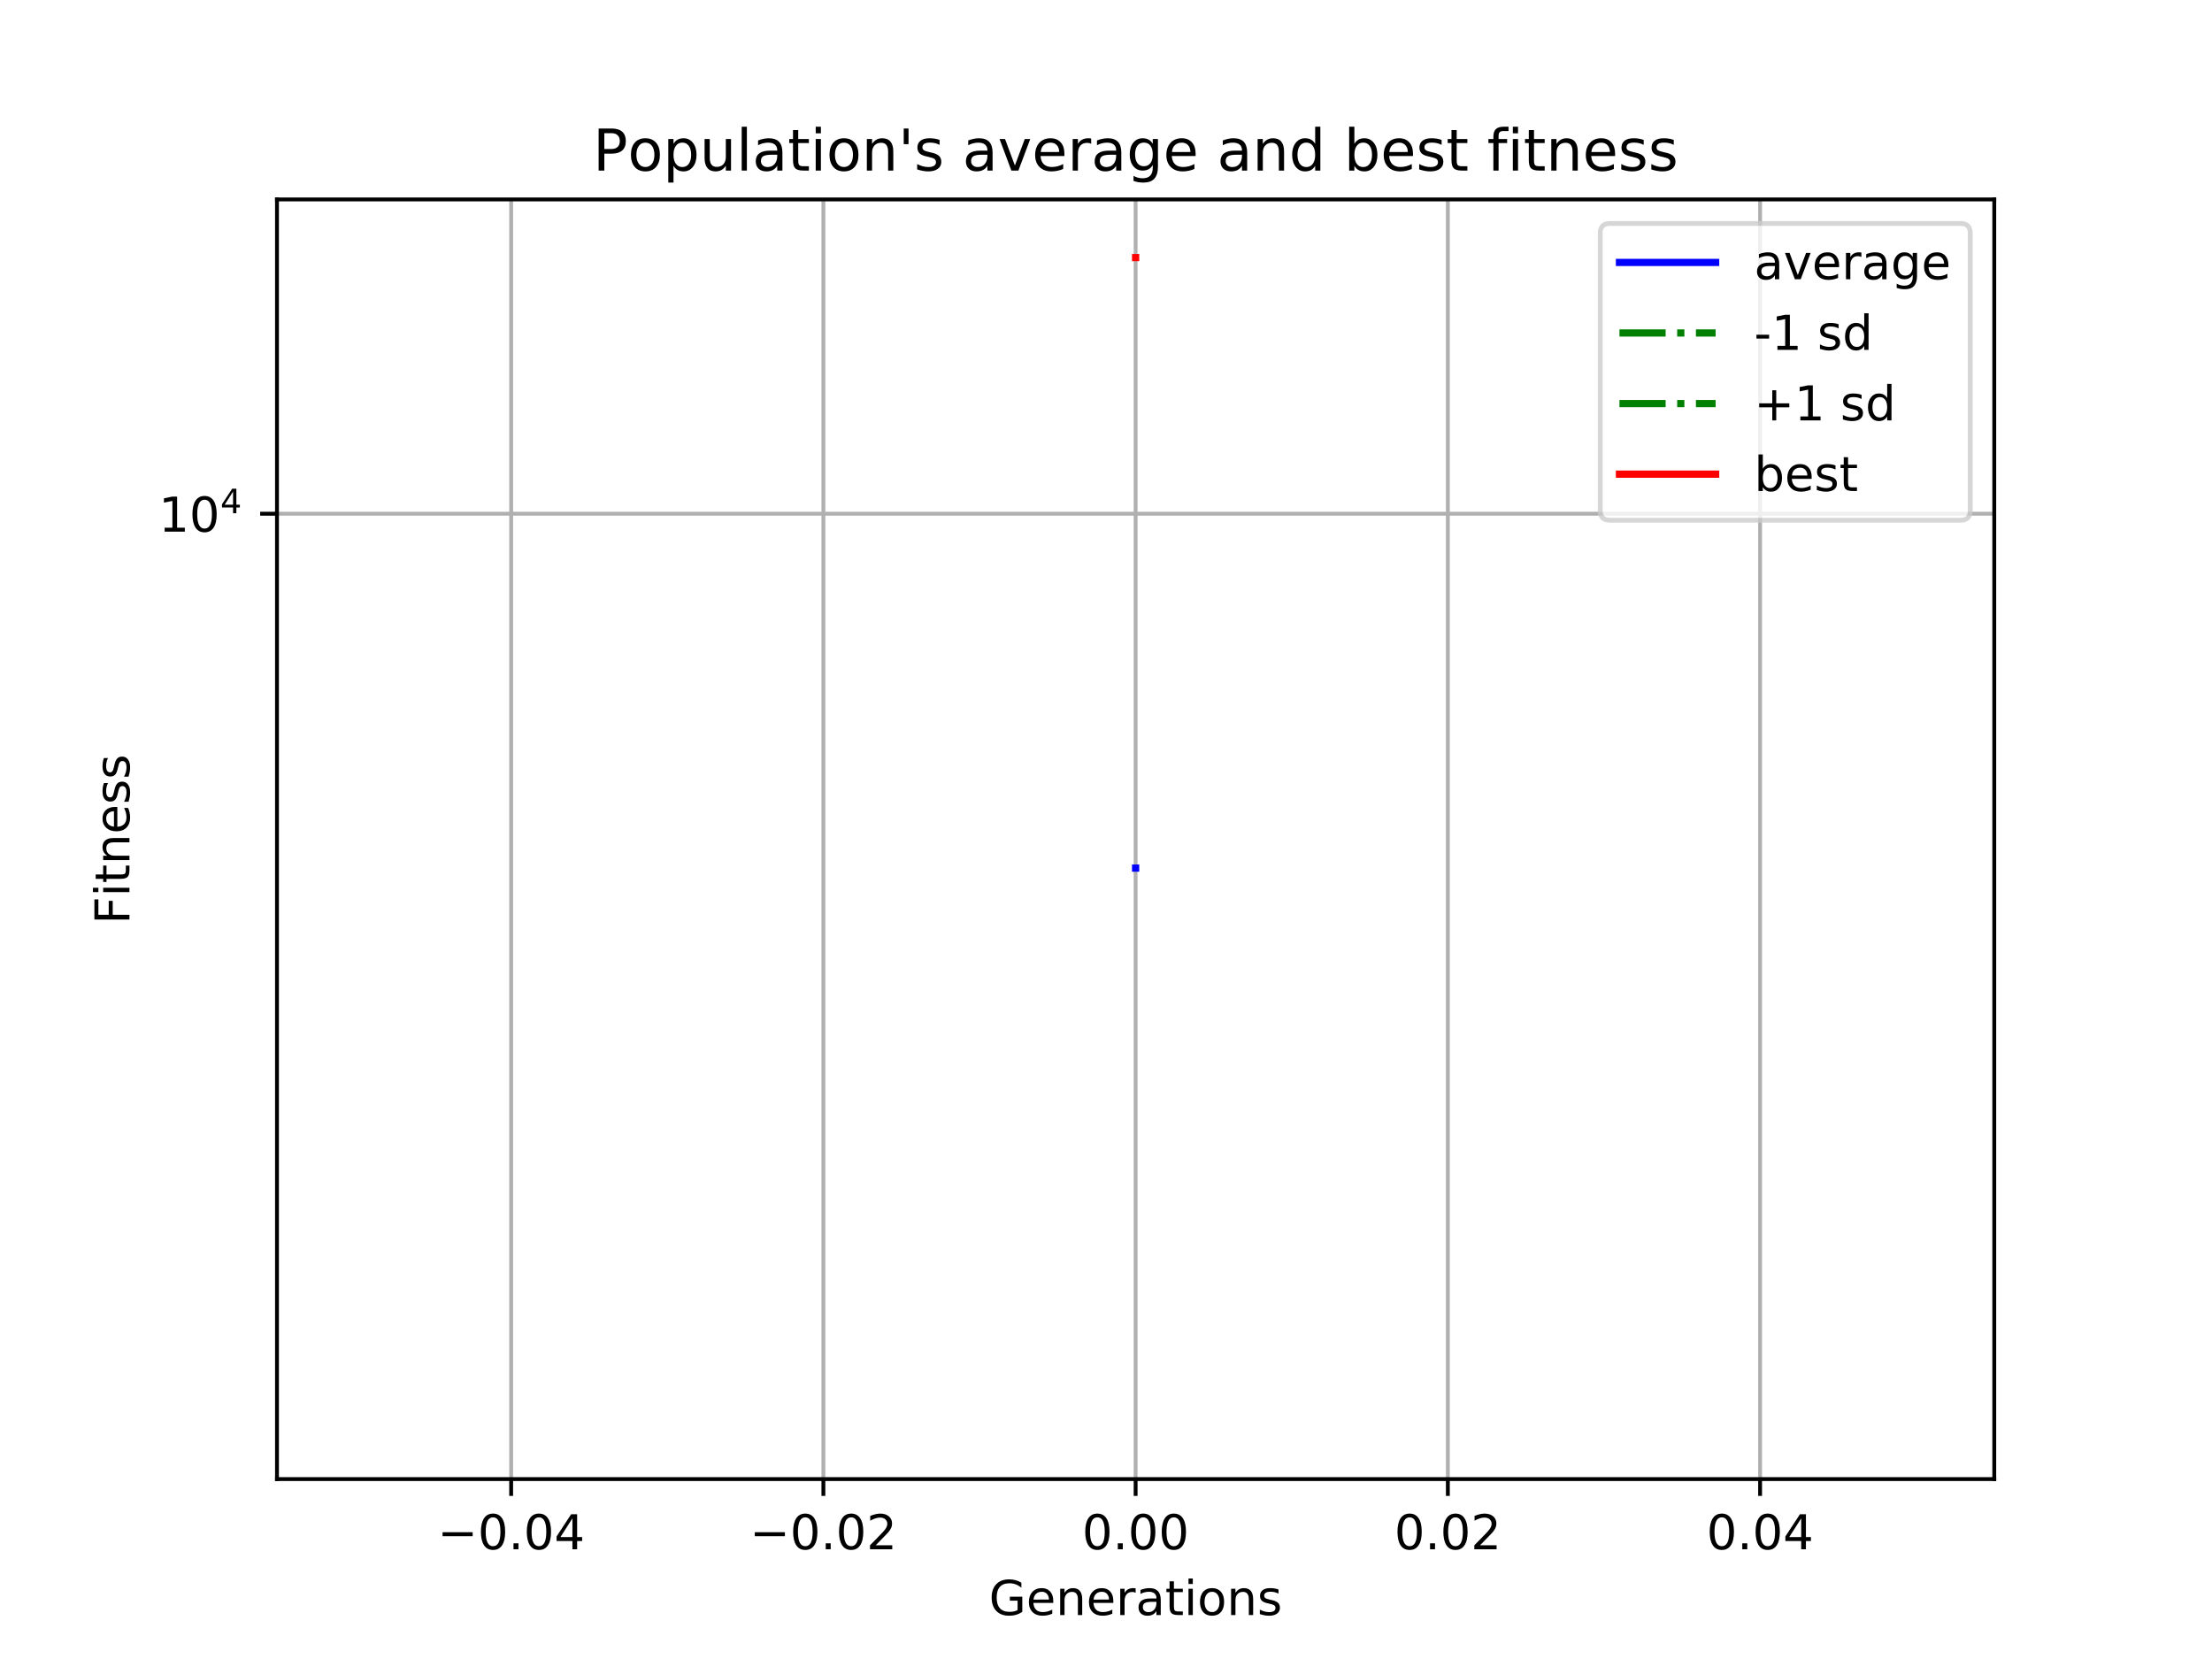
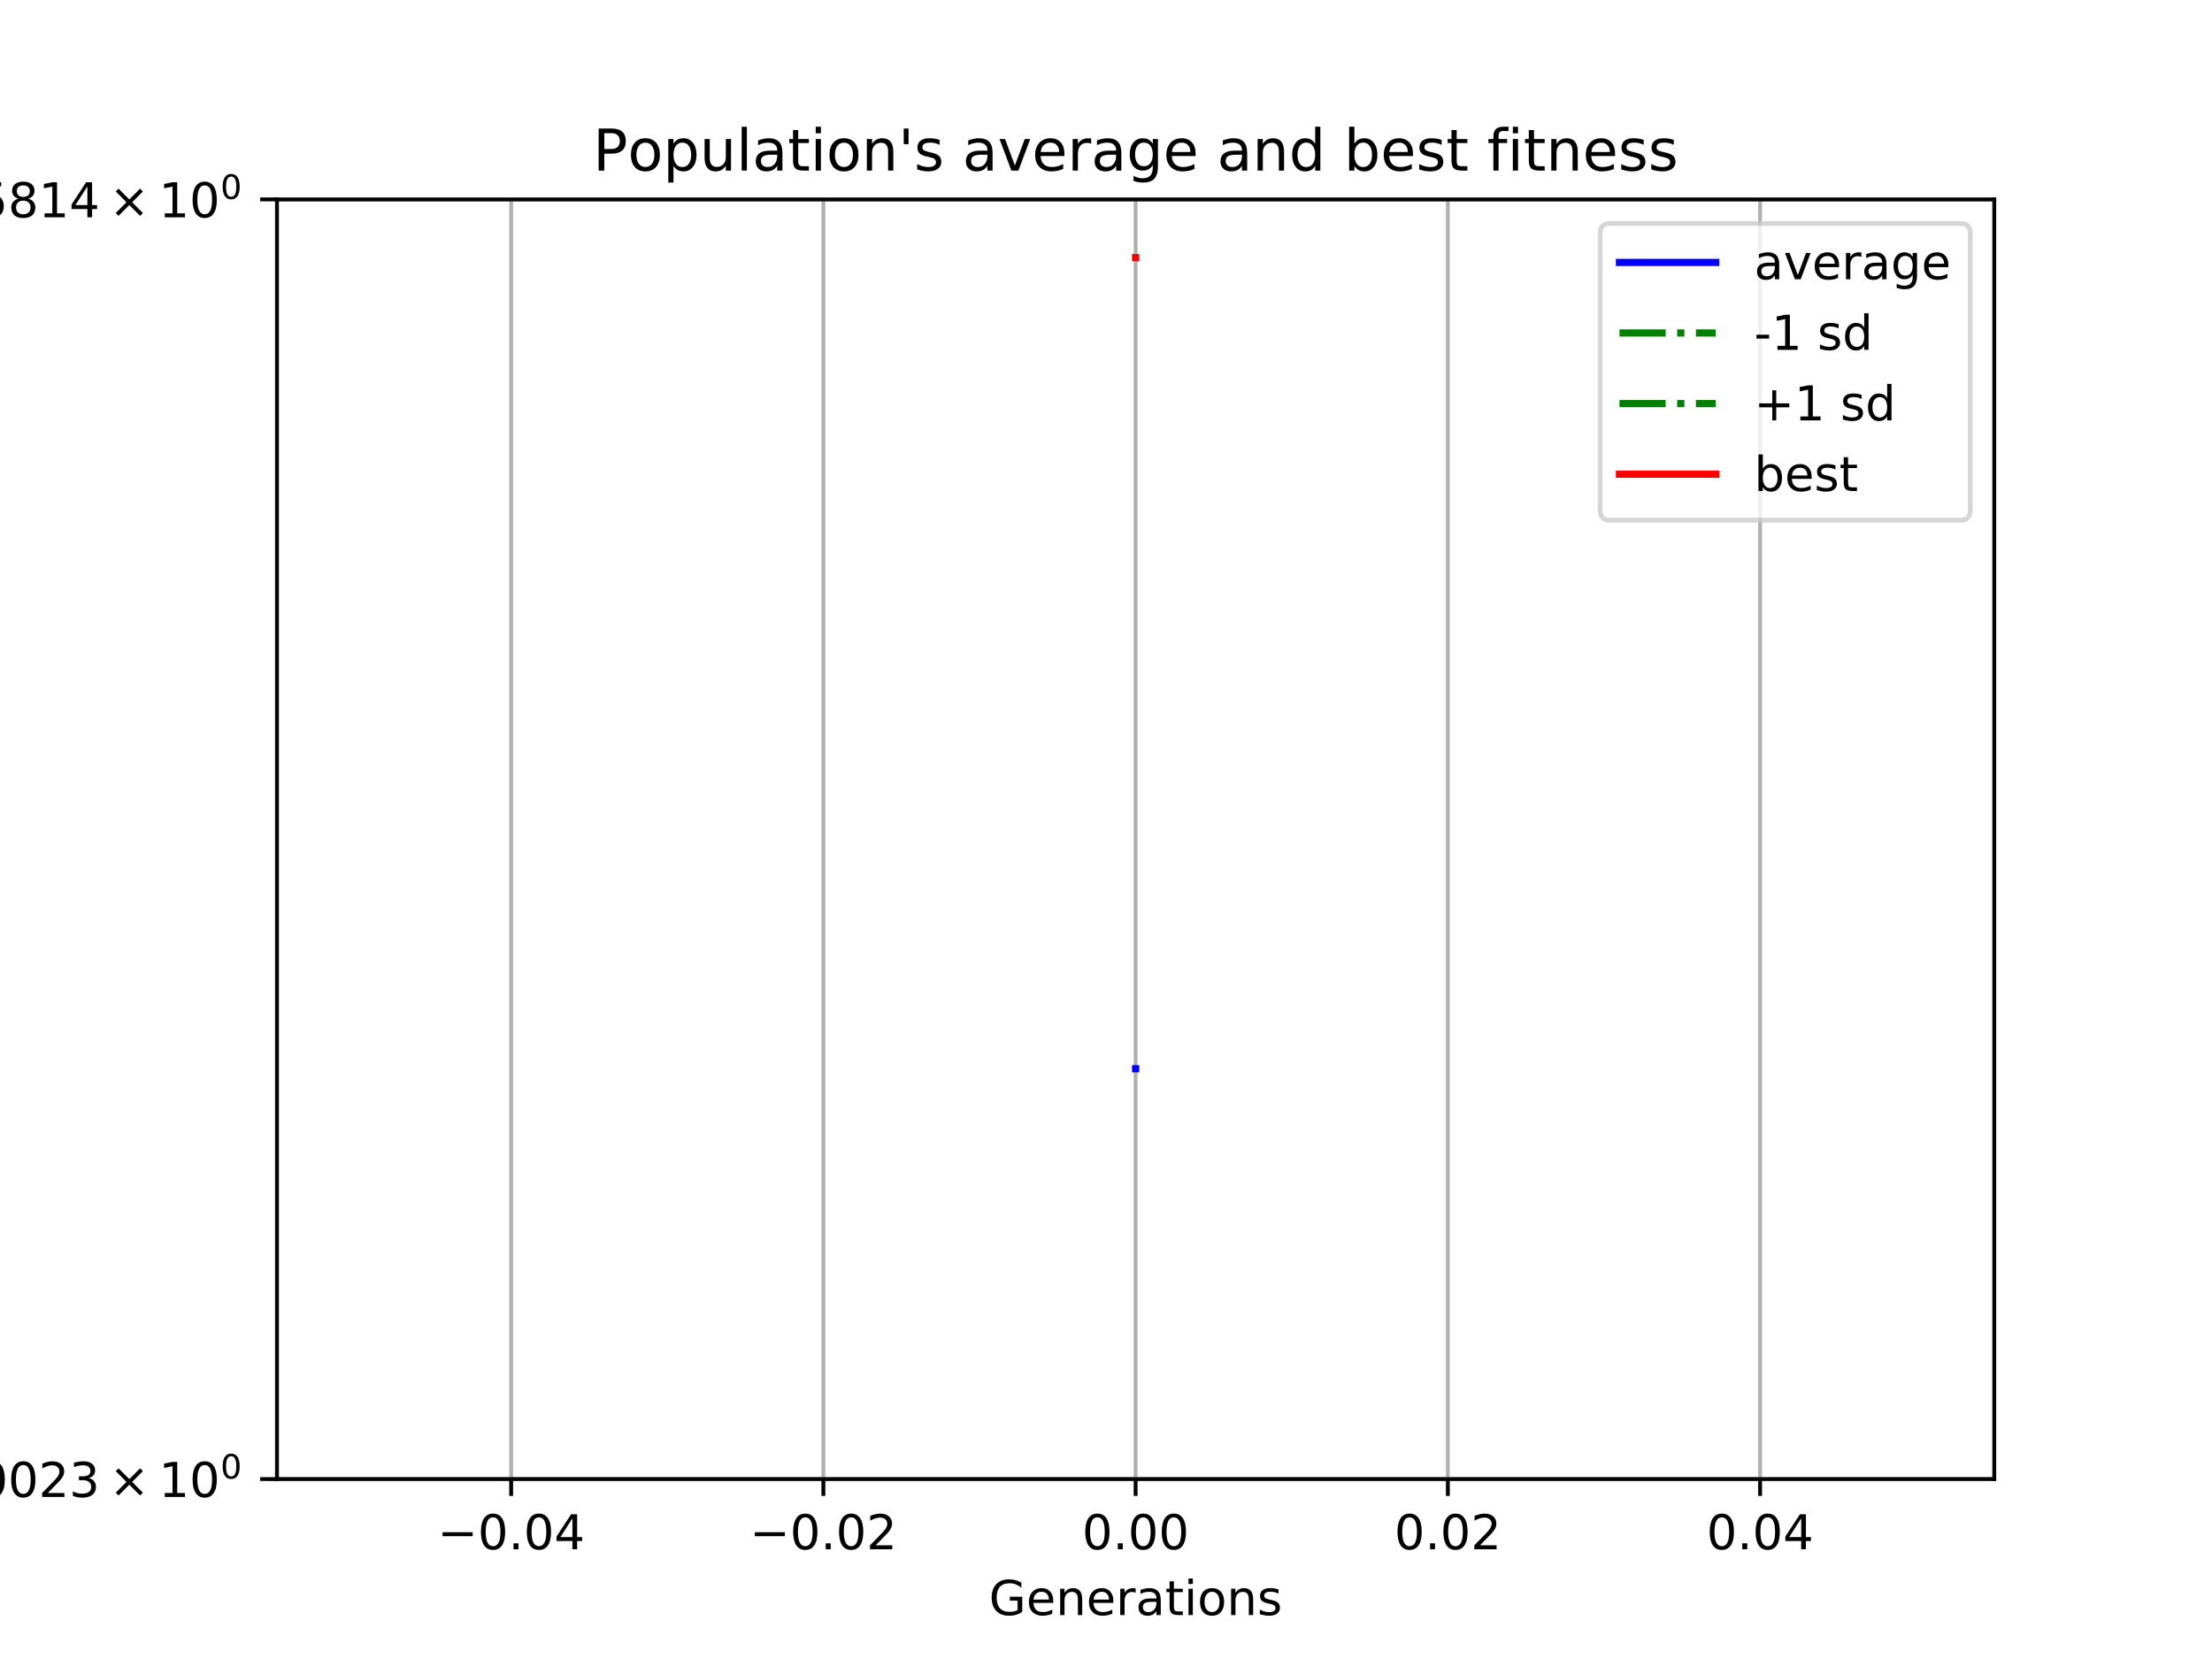
<svg xmlns="http://www.w3.org/2000/svg" xmlns:xlink="http://www.w3.org/1999/xlink" height="345pt" version="1.1" viewBox="0 0 460 345" width="460pt">
  <defs>
    <style type="text/css">
*{stroke-linecap:butt;stroke-linejoin:round;}
  </style>
  </defs>
  <g id="figure_1">
    <g id="patch_1">
      <path d="M 0 345.6  L 460.8 345.6  L 460.8 0  L 0 0  z " style="fill:#ffffff;" />
    </g>
    <g id="axes_1">
      <g id="patch_2">
        <path d="M 57.6 307.584  L 414.72 307.584  L 414.72 41.472  L 57.6 41.472  z " style="fill:#ffffff;" />
      </g>
      <g id="matplotlib.axis_1">
        <g id="xtick_1">
          <g id="line2d_1">
-             <path clip-path="url(#pa293007d3a)" d="M 106.298 307.584  L 106.298 41.472  " style="fill:none;stroke:#b0b0b0;stroke-linecap:square;stroke-width:0.8;" />
+             <path clip-path="url(#pbdb5991473)" d="M 106.298 307.584  L 106.298 41.472  " style="fill:none;stroke:#b0b0b0;stroke-linecap:square;stroke-width:0.8;" />
          </g>
          <g id="line2d_2">
            <defs>
-               <path d="M 0 0  L 0 3.5  " id="m9f7712fd68" style="stroke:#000000;stroke-width:0.8;" />
-             </defs>
-             <g>
-               <use style="stroke:#000000;stroke-width:0.8;" x="106.298" xlink:href="#m9f7712fd68" y="307.584" />
+               <path d="M 0 0  L 0 3.5  " id="ma1492cdf6c" style="stroke:#000000;stroke-width:0.8;" />
+             </defs>
+             <g>
+               <use style="stroke:#000000;stroke-width:0.8;" x="106.298" xlink:href="#ma1492cdf6c" y="307.584" />
            </g>
          </g>
          <g id="text_1">
            <defs>
              <path d="M 10.594 35.5  L 73.188 35.5  L 73.188 27.203  L 10.594 27.203  z " id="DejaVuSans-2212" />
              <path d="M 31.781 66.406  Q 24.172 66.406 20.328 58.906  Q 16.5 51.422 16.5 36.375  Q 16.5 21.391 20.328 13.891  Q 24.172 6.391 31.781 6.391  Q 39.453 6.391 43.281 13.891  Q 47.125 21.391 47.125 36.375  Q 47.125 51.422 43.281 58.906  Q 39.453 66.406 31.781 66.406  z M 31.781 74.219  Q 44.047 74.219 50.516 64.516  Q 56.984 54.828 56.984 36.375  Q 56.984 17.969 50.516 8.266  Q 44.047 -1.422 31.781 -1.422  Q 19.531 -1.422 13.062 8.266  Q 6.594 17.969 6.594 36.375  Q 6.594 54.828 13.062 64.516  Q 19.531 74.219 31.781 74.219  z " id="DejaVuSans-30" />
              <path d="M 10.688 12.406  L 21 12.406  L 21 0  L 10.688 0  z " id="DejaVuSans-2e" />
              <path d="M 37.797 64.312  L 12.891 25.391  L 37.797 25.391  z M 35.203 72.906  L 47.609 72.906  L 47.609 25.391  L 58.016 25.391  L 58.016 17.188  L 47.609 17.188  L 47.609 0  L 37.797 0  L 37.797 17.188  L 4.891 17.188  L 4.891 26.703  z " id="DejaVuSans-34" />
            </defs>
            <g transform="translate(90.97553 322.1824)scale(0.1 -0.1)">
              <use xlink:href="#DejaVuSans-2212" />
              <use x="83.789" xlink:href="#DejaVuSans-30" />
              <use x="147.412" xlink:href="#DejaVuSans-2e" />
              <use x="179.199" xlink:href="#DejaVuSans-30" />
              <use x="242.822" xlink:href="#DejaVuSans-34" />
            </g>
          </g>
        </g>
        <g id="xtick_2">
          <g id="line2d_3">
-             <path clip-path="url(#pa293007d3a)" d="M 171.229 307.584  L 171.229 41.472  " style="fill:none;stroke:#b0b0b0;stroke-linecap:square;stroke-width:0.8;" />
+             <path clip-path="url(#pbdb5991473)" d="M 171.229 307.584  L 171.229 41.472  " style="fill:none;stroke:#b0b0b0;stroke-linecap:square;stroke-width:0.8;" />
          </g>
          <g id="line2d_4">
            <g>
-               <use style="stroke:#000000;stroke-width:0.8;" x="171.229" xlink:href="#m9f7712fd68" y="307.584" />
+               <use style="stroke:#000000;stroke-width:0.8;" x="171.229" xlink:href="#ma1492cdf6c" y="307.584" />
            </g>
          </g>
          <g id="text_2">
            <defs>
              <path d="M 19.188 8.297  L 53.609 8.297  L 53.609 0  L 7.328 0  L 7.328 8.297  Q 12.938 14.109 22.625 23.891  Q 32.328 33.688 34.812 36.531  Q 39.547 41.844 41.422 45.531  Q 43.312 49.219 43.312 52.781  Q 43.312 58.594 39.234 62.25  Q 35.156 65.922 28.609 65.922  Q 23.969 65.922 18.812 64.312  Q 13.672 62.703 7.812 59.422  L 7.812 69.391  Q 13.766 71.781 18.938 73  Q 24.125 74.219 28.422 74.219  Q 39.75 74.219 46.484 68.547  Q 53.219 62.891 53.219 53.422  Q 53.219 48.922 51.531 44.891  Q 49.859 40.875 45.406 35.406  Q 44.188 33.984 37.641 27.219  Q 31.109 20.453 19.188 8.297  z " id="DejaVuSans-32" />
            </defs>
            <g transform="translate(155.9064 322.1824)scale(0.1 -0.1)">
              <use xlink:href="#DejaVuSans-2212" />
              <use x="83.789" xlink:href="#DejaVuSans-30" />
              <use x="147.412" xlink:href="#DejaVuSans-2e" />
              <use x="179.199" xlink:href="#DejaVuSans-30" />
              <use x="242.822" xlink:href="#DejaVuSans-32" />
            </g>
          </g>
        </g>
        <g id="xtick_3">
          <g id="line2d_5">
-             <path clip-path="url(#pa293007d3a)" d="M 236.16 307.584  L 236.16 41.472  " style="fill:none;stroke:#b0b0b0;stroke-linecap:square;stroke-width:0.8;" />
+             <path clip-path="url(#pbdb5991473)" d="M 236.16 307.584  L 236.16 41.472  " style="fill:none;stroke:#b0b0b0;stroke-linecap:square;stroke-width:0.8;" />
          </g>
          <g id="line2d_6">
            <g>
-               <use style="stroke:#000000;stroke-width:0.8;" x="236.16" xlink:href="#m9f7712fd68" y="307.584" />
+               <use style="stroke:#000000;stroke-width:0.8;" x="236.16" xlink:href="#ma1492cdf6c" y="307.584" />
            </g>
          </g>
          <g id="text_3">
            <g transform="translate(225.0272 322.1824)scale(0.1 -0.1)">
              <use xlink:href="#DejaVuSans-30" />
              <use x="63.623" xlink:href="#DejaVuSans-2e" />
              <use x="95.41" xlink:href="#DejaVuSans-30" />
              <use x="159.033" xlink:href="#DejaVuSans-30" />
            </g>
          </g>
        </g>
        <g id="xtick_4">
          <g id="line2d_7">
-             <path clip-path="url(#pa293007d3a)" d="M 301.091 307.584  L 301.091 41.472  " style="fill:none;stroke:#b0b0b0;stroke-linecap:square;stroke-width:0.8;" />
+             <path clip-path="url(#pbdb5991473)" d="M 301.091 307.584  L 301.091 41.472  " style="fill:none;stroke:#b0b0b0;stroke-linecap:square;stroke-width:0.8;" />
          </g>
          <g id="line2d_8">
            <g>
-               <use style="stroke:#000000;stroke-width:0.8;" x="301.091" xlink:href="#m9f7712fd68" y="307.584" />
+               <use style="stroke:#000000;stroke-width:0.8;" x="301.091" xlink:href="#ma1492cdf6c" y="307.584" />
            </g>
          </g>
          <g id="text_4">
            <g transform="translate(289.9581 322.1824)scale(0.1 -0.1)">
              <use xlink:href="#DejaVuSans-30" />
              <use x="63.623" xlink:href="#DejaVuSans-2e" />
              <use x="95.41" xlink:href="#DejaVuSans-30" />
              <use x="159.033" xlink:href="#DejaVuSans-32" />
            </g>
          </g>
        </g>
        <g id="xtick_5">
          <g id="line2d_9">
-             <path clip-path="url(#pa293007d3a)" d="M 366.022 307.584  L 366.022 41.472  " style="fill:none;stroke:#b0b0b0;stroke-linecap:square;stroke-width:0.8;" />
+             <path clip-path="url(#pbdb5991473)" d="M 366.022 307.584  L 366.022 41.472  " style="fill:none;stroke:#b0b0b0;stroke-linecap:square;stroke-width:0.8;" />
          </g>
          <g id="line2d_10">
            <g>
-               <use style="stroke:#000000;stroke-width:0.8;" x="366.022" xlink:href="#m9f7712fd68" y="307.584" />
+               <use style="stroke:#000000;stroke-width:0.8;" x="366.022" xlink:href="#ma1492cdf6c" y="307.584" />
            </g>
          </g>
          <g id="text_5">
            <g transform="translate(354.889 322.1824)scale(0.1 -0.1)">
              <use xlink:href="#DejaVuSans-30" />
              <use x="63.623" xlink:href="#DejaVuSans-2e" />
              <use x="95.41" xlink:href="#DejaVuSans-30" />
              <use x="159.033" xlink:href="#DejaVuSans-34" />
            </g>
          </g>
        </g>
        <g id="text_6">
          <defs>
            <path d="M 59.516 10.406  L 59.516 29.984  L 43.406 29.984  L 43.406 38.094  L 69.281 38.094  L 69.281 6.781  Q 63.578 2.734 56.688 0.656  Q 49.812 -1.422 42 -1.422  Q 24.906 -1.422 15.25 8.562  Q 5.609 18.562 5.609 36.375  Q 5.609 54.25 15.25 64.234  Q 24.906 74.219 42 74.219  Q 49.125 74.219 55.547 72.453  Q 61.969 70.703 67.391 67.281  L 67.391 56.781  Q 61.922 61.422 55.766 63.766  Q 49.609 66.109 42.828 66.109  Q 29.438 66.109 22.719 58.641  Q 16.016 51.172 16.016 36.375  Q 16.016 21.625 22.719 14.156  Q 29.438 6.688 42.828 6.688  Q 48.047 6.688 52.141 7.594  Q 56.25 8.5 59.516 10.406  z " id="DejaVuSans-47" />
            <path d="M 56.203 29.594  L 56.203 25.203  L 14.891 25.203  Q 15.484 15.922 20.484 11.062  Q 25.484 6.203 34.422 6.203  Q 39.594 6.203 44.453 7.469  Q 49.312 8.734 54.109 11.281  L 54.109 2.781  Q 49.266 0.734 44.188 -0.344  Q 39.109 -1.422 33.891 -1.422  Q 20.797 -1.422 13.156 6.188  Q 5.516 13.812 5.516 26.812  Q 5.516 40.234 12.766 48.109  Q 20.016 56 32.328 56  Q 43.359 56 49.781 48.891  Q 56.203 41.797 56.203 29.594  z M 47.219 32.234  Q 47.125 39.594 43.094 43.984  Q 39.062 48.391 32.422 48.391  Q 24.906 48.391 20.391 44.141  Q 15.875 39.891 15.188 32.172  z " id="DejaVuSans-65" />
            <path d="M 54.891 33.016  L 54.891 0  L 45.906 0  L 45.906 32.719  Q 45.906 40.484 42.875 44.328  Q 39.844 48.188 33.797 48.188  Q 26.516 48.188 22.312 43.547  Q 18.109 38.922 18.109 30.906  L 18.109 0  L 9.078 0  L 9.078 54.688  L 18.109 54.688  L 18.109 46.188  Q 21.344 51.125 25.703 53.562  Q 30.078 56 35.797 56  Q 45.219 56 50.047 50.172  Q 54.891 44.344 54.891 33.016  z " id="DejaVuSans-6e" />
            <path d="M 41.109 46.297  Q 39.594 47.172 37.812 47.578  Q 36.031 48 33.891 48  Q 26.266 48 22.188 43.047  Q 18.109 38.094 18.109 28.812  L 18.109 0  L 9.078 0  L 9.078 54.688  L 18.109 54.688  L 18.109 46.188  Q 20.953 51.172 25.484 53.578  Q 30.031 56 36.531 56  Q 37.453 56 38.578 55.875  Q 39.703 55.766 41.062 55.516  z " id="DejaVuSans-72" />
            <path d="M 34.281 27.484  Q 23.391 27.484 19.188 25  Q 14.984 22.516 14.984 16.5  Q 14.984 11.719 18.141 8.906  Q 21.297 6.109 26.703 6.109  Q 34.188 6.109 38.703 11.406  Q 43.219 16.703 43.219 25.484  L 43.219 27.484  z M 52.203 31.203  L 52.203 0  L 43.219 0  L 43.219 8.297  Q 40.141 3.328 35.547 0.953  Q 30.953 -1.422 24.312 -1.422  Q 15.922 -1.422 10.953 3.297  Q 6 8.016 6 15.922  Q 6 25.141 12.172 29.828  Q 18.359 34.516 30.609 34.516  L 43.219 34.516  L 43.219 35.406  Q 43.219 41.609 39.141 45  Q 35.062 48.391 27.688 48.391  Q 23 48.391 18.547 47.266  Q 14.109 46.141 10.016 43.891  L 10.016 52.203  Q 14.938 54.109 19.578 55.047  Q 24.219 56 28.609 56  Q 40.484 56 46.344 49.844  Q 52.203 43.703 52.203 31.203  z " id="DejaVuSans-61" />
            <path d="M 18.312 70.219  L 18.312 54.688  L 36.812 54.688  L 36.812 47.703  L 18.312 47.703  L 18.312 18.016  Q 18.312 11.328 20.141 9.422  Q 21.969 7.516 27.594 7.516  L 36.812 7.516  L 36.812 0  L 27.594 0  Q 17.188 0 13.234 3.875  Q 9.281 7.766 9.281 18.016  L 9.281 47.703  L 2.688 47.703  L 2.688 54.688  L 9.281 54.688  L 9.281 70.219  z " id="DejaVuSans-74" />
            <path d="M 9.422 54.688  L 18.406 54.688  L 18.406 0  L 9.422 0  z M 9.422 75.984  L 18.406 75.984  L 18.406 64.594  L 9.422 64.594  z " id="DejaVuSans-69" />
            <path d="M 30.609 48.391  Q 23.391 48.391 19.188 42.75  Q 14.984 37.109 14.984 27.297  Q 14.984 17.484 19.156 11.844  Q 23.344 6.203 30.609 6.203  Q 37.797 6.203 41.984 11.859  Q 46.188 17.531 46.188 27.297  Q 46.188 37.016 41.984 42.703  Q 37.797 48.391 30.609 48.391  z M 30.609 56  Q 42.328 56 49.016 48.375  Q 55.719 40.766 55.719 27.297  Q 55.719 13.875 49.016 6.219  Q 42.328 -1.422 30.609 -1.422  Q 18.844 -1.422 12.172 6.219  Q 5.516 13.875 5.516 27.297  Q 5.516 40.766 12.172 48.375  Q 18.844 56 30.609 56  z " id="DejaVuSans-6f" />
            <path d="M 44.281 53.078  L 44.281 44.578  Q 40.484 46.531 36.375 47.5  Q 32.281 48.484 27.875 48.484  Q 21.188 48.484 17.844 46.438  Q 14.5 44.391 14.5 40.281  Q 14.5 37.156 16.891 35.375  Q 19.281 33.594 26.516 31.984  L 29.594 31.297  Q 39.156 29.25 43.188 25.516  Q 47.219 21.781 47.219 15.094  Q 47.219 7.469 41.188 3.016  Q 35.156 -1.422 24.609 -1.422  Q 20.219 -1.422 15.453 -0.562  Q 10.688 0.297 5.422 2  L 5.422 11.281  Q 10.406 8.688 15.234 7.391  Q 20.062 6.109 24.812 6.109  Q 31.156 6.109 34.562 8.281  Q 37.984 10.453 37.984 14.406  Q 37.984 18.062 35.516 20.016  Q 33.062 21.969 24.703 23.781  L 21.578 24.516  Q 13.234 26.266 9.516 29.906  Q 5.812 33.547 5.812 39.891  Q 5.812 47.609 11.281 51.797  Q 16.75 56 26.812 56  Q 31.781 56 36.172 55.266  Q 40.578 54.547 44.281 53.078  z " id="DejaVuSans-73" />
          </defs>
          <g transform="translate(205.6623 335.8606)scale(0.1 -0.1)">
            <use xlink:href="#DejaVuSans-47" />
            <use x="77.49" xlink:href="#DejaVuSans-65" />
            <use x="139.014" xlink:href="#DejaVuSans-6e" />
            <use x="202.393" xlink:href="#DejaVuSans-65" />
            <use x="263.916" xlink:href="#DejaVuSans-72" />
            <use x="305.029" xlink:href="#DejaVuSans-61" />
            <use x="366.309" xlink:href="#DejaVuSans-74" />
            <use x="405.518" xlink:href="#DejaVuSans-69" />
            <use x="433.301" xlink:href="#DejaVuSans-6f" />
            <use x="494.482" xlink:href="#DejaVuSans-6e" />
            <use x="557.861" xlink:href="#DejaVuSans-73" />
          </g>
        </g>
      </g>
      <g id="matplotlib.axis_2">
        <g id="ytick_1">
          <g id="line2d_11">
-             <path clip-path="url(#pa293007d3a)" d="M 57.6 106.831  L 414.72 106.831  " style="fill:none;stroke:#b0b0b0;stroke-linecap:square;stroke-width:0.8;" />
+             <path clip-path="url(#pbdb5991473)" d="M 57.6 307.584  L 414.72 307.584  " style="fill:none;stroke:#b0b0b0;stroke-linecap:square;stroke-width:0.8;" />
          </g>
          <g id="line2d_12">
            <defs>
-               <path d="M 0 0  L -3.5 0  " id="ma085d88718" style="stroke:#000000;stroke-width:0.8;" />
-             </defs>
-             <g>
-               <use style="stroke:#000000;stroke-width:0.8;" x="57.6" xlink:href="#ma085d88718" y="106.831" />
+               <path d="M 0 0  L -3.5 0  " id="mbb182c6551" style="stroke:#000000;stroke-width:0.8;" />
+             </defs>
+             <g>
+               <use style="stroke:#000000;stroke-width:0.8;" x="57.6" xlink:href="#mbb182c6551" y="307.584" />
            </g>
          </g>
          <g id="text_7">
            <defs>
              <path d="M 12.406 8.297  L 28.516 8.297  L 28.516 63.922  L 10.984 60.406  L 10.984 69.391  L 28.422 72.906  L 38.281 72.906  L 38.281 8.297  L 54.391 8.297  L 54.391 0  L 12.406 0  z " id="DejaVuSans-31" />
-             </defs>
-             <g transform="translate(33 110.6298)scale(0.1 -0.1)">
-               <use transform="translate(0 0.684375)" xlink:href="#DejaVuSans-31" />
-               <use transform="translate(63.62305 0.684375)" xlink:href="#DejaVuSans-30" />
-               <use transform="translate(128.2031 38.96563)scale(0.7)" xlink:href="#DejaVuSans-34" />
+               <path d="M 40.578 39.312  Q 47.656 37.797 51.625 33  Q 55.609 28.219 55.609 21.188  Q 55.609 10.406 48.188 4.484  Q 40.766 -1.422 27.094 -1.422  Q 22.516 -1.422 17.656 -0.516  Q 12.797 0.391 7.625 2.203  L 7.625 11.719  Q 11.719 9.328 16.594 8.109  Q 21.484 6.891 26.812 6.891  Q 36.078 6.891 40.938 10.547  Q 45.797 14.203 45.797 21.188  Q 45.797 27.641 41.281 31.266  Q 36.766 34.906 28.719 34.906  L 20.219 34.906  L 20.219 43.016  L 29.109 43.016  Q 36.375 43.016 40.234 45.922  Q 44.094 48.828 44.094 54.297  Q 44.094 59.906 40.109 62.906  Q 36.141 65.922 28.719 65.922  Q 24.656 65.922 20.016 65.031  Q 15.375 64.156 9.812 62.312  L 9.812 71.094  Q 15.438 72.656 20.344 73.438  Q 25.25 74.219 29.594 74.219  Q 40.828 74.219 47.359 69.109  Q 53.906 64.016 53.906 55.328  Q 53.906 49.266 50.438 45.094  Q 46.969 40.922 40.578 39.312  z " id="DejaVuSans-33" />
+               <path d="M 70.125 53.719  L 47.797 31.297  L 70.125 8.984  L 64.312 3.078  L 41.891 25.484  L 19.484 3.078  L 13.719 8.984  L 35.984 31.297  L 13.719 53.719  L 19.484 59.625  L 41.891 37.203  L 64.312 59.625  z " id="DejaVuSans-d7" />
+             </defs>
+             <g transform="translate(-20.6 311.3832)scale(0.1 -0.1)">
+               <use transform="translate(0 0.765625)" xlink:href="#DejaVuSans-31" />
+               <use transform="translate(63.62305 0.765625)" xlink:href="#DejaVuSans-2e" />
+               <use transform="translate(95.41016 0.765625)" xlink:href="#DejaVuSans-30" />
+               <use transform="translate(159.0332 0.765625)" xlink:href="#DejaVuSans-30" />
+               <use transform="translate(222.6562 0.765625)" xlink:href="#DejaVuSans-30" />
+               <use transform="translate(286.2793 0.765625)" xlink:href="#DejaVuSans-32" />
+               <use transform="translate(349.9023 0.765625)" xlink:href="#DejaVuSans-33" />
+               <use transform="translate(433.0078 0.765625)" xlink:href="#DejaVuSans-d7" />
+               <use transform="translate(536.2793 0.765625)" xlink:href="#DejaVuSans-31" />
+               <use transform="translate(599.9023 0.765625)" xlink:href="#DejaVuSans-30" />
+               <use transform="translate(664.4824 39.04688)scale(0.7)" xlink:href="#DejaVuSans-30" />
            </g>
          </g>
        </g>
        <g id="ytick_2">
          <g id="line2d_13">
-             <defs>
-               <path d="M 0 0  L -2 0  " id="m8a34fb9df0" style="stroke:#000000;stroke-width:0.6;" />
-             </defs>
-             <g>
-               <use style="stroke:#000000;stroke-width:0.6;" x="57.6" xlink:href="#m8a34fb9df0" y="106.831" />
-             </g>
-           </g>
-         </g>
-         <g id="text_8">
+             <path clip-path="url(#pbdb5991473)" d="M 57.6 41.472  L 414.72 41.472  " style="fill:none;stroke:#b0b0b0;stroke-linecap:square;stroke-width:0.8;" />
+           </g>
+           <g id="line2d_14">
+             <g>
+               <use style="stroke:#000000;stroke-width:0.8;" x="57.6" xlink:href="#mbb182c6551" y="41.472" />
+             </g>
+           </g>
+           <g id="text_8">
+             <defs>
+               <path d="M 10.797 72.906  L 49.516 72.906  L 49.516 64.594  L 19.828 64.594  L 19.828 46.734  Q 21.969 47.469 24.109 47.828  Q 26.266 48.188 28.422 48.188  Q 40.625 48.188 47.75 41.5  Q 54.891 34.812 54.891 23.391  Q 54.891 11.625 47.562 5.094  Q 40.234 -1.422 26.906 -1.422  Q 22.312 -1.422 17.547 -0.641  Q 12.797 0.141 7.719 1.703  L 7.719 11.625  Q 12.109 9.234 16.797 8.062  Q 21.484 6.891 26.703 6.891  Q 35.156 6.891 40.078 11.328  Q 45.016 15.766 45.016 23.391  Q 45.016 31 40.078 35.438  Q 35.156 39.891 26.703 39.891  Q 22.75 39.891 18.812 39.016  Q 14.891 38.141 10.797 36.281  z " id="DejaVuSans-35" />
+               <path d="M 31.781 34.625  Q 24.75 34.625 20.719 30.859  Q 16.703 27.094 16.703 20.516  Q 16.703 13.922 20.719 10.156  Q 24.75 6.391 31.781 6.391  Q 38.812 6.391 42.859 10.172  Q 46.922 13.969 46.922 20.516  Q 46.922 27.094 42.891 30.859  Q 38.875 34.625 31.781 34.625  z M 21.922 38.812  Q 15.578 40.375 12.031 44.719  Q 8.5 49.078 8.5 55.328  Q 8.5 64.062 14.719 69.141  Q 20.953 74.219 31.781 74.219  Q 42.672 74.219 48.875 69.141  Q 55.078 64.062 55.078 55.328  Q 55.078 49.078 51.531 44.719  Q 48 40.375 41.703 38.812  Q 48.828 37.156 52.797 32.312  Q 56.781 27.484 56.781 20.516  Q 56.781 9.906 50.312 4.234  Q 43.844 -1.422 31.781 -1.422  Q 19.734 -1.422 13.25 4.234  Q 6.781 9.906 6.781 20.516  Q 6.781 27.484 10.781 32.312  Q 14.797 37.156 21.922 38.812  z M 18.312 54.391  Q 18.312 48.734 21.844 45.562  Q 25.391 42.391 31.781 42.391  Q 38.141 42.391 41.719 45.562  Q 45.312 48.734 45.312 54.391  Q 45.312 60.062 41.719 63.234  Q 38.141 66.406 31.781 66.406  Q 25.391 66.406 21.844 63.234  Q 18.312 60.062 18.312 54.391  z " id="DejaVuSans-38" />
+             </defs>
+             <g transform="translate(-20.6 45.27122)scale(0.1 -0.1)">
+               <use transform="translate(0 0.765625)" xlink:href="#DejaVuSans-31" />
+               <use transform="translate(63.62305 0.765625)" xlink:href="#DejaVuSans-2e" />
+               <use transform="translate(95.41016 0.765625)" xlink:href="#DejaVuSans-31" />
+               <use transform="translate(159.0332 0.765625)" xlink:href="#DejaVuSans-35" />
+               <use transform="translate(222.6562 0.765625)" xlink:href="#DejaVuSans-38" />
+               <use transform="translate(286.2793 0.765625)" xlink:href="#DejaVuSans-31" />
+               <use transform="translate(349.9023 0.765625)" xlink:href="#DejaVuSans-34" />
+               <use transform="translate(433.0078 0.765625)" xlink:href="#DejaVuSans-d7" />
+               <use transform="translate(536.2793 0.765625)" xlink:href="#DejaVuSans-31" />
+               <use transform="translate(599.9023 0.765625)" xlink:href="#DejaVuSans-30" />
+               <use transform="translate(664.4824 39.04688)scale(0.7)" xlink:href="#DejaVuSans-30" />
+             </g>
+           </g>
+         </g>
+         <g id="ytick_3">
+           <g id="line2d_15">
+             <defs>
+               <path d="M 0 0  L -2 0  " id="ma66934d39e" style="stroke:#000000;stroke-width:0.6;" />
+             </defs>
+             <g>
+               <use style="stroke:#000000;stroke-width:0.6;" x="57.6" xlink:href="#ma66934d39e" y="307.584" />
+             </g>
+           </g>
+         </g>
+         <g id="ytick_4">
+           <g id="line2d_16">
+             <g>
+               <use style="stroke:#000000;stroke-width:0.6;" x="57.6" xlink:href="#ma66934d39e" y="41.472" />
+             </g>
+           </g>
+         </g>
+         <g id="text_9">
          <defs>
            <path d="M 9.812 72.906  L 51.703 72.906  L 51.703 64.594  L 19.672 64.594  L 19.672 43.109  L 48.578 43.109  L 48.578 34.812  L 19.672 34.812  L 19.672 0  L 9.812 0  z " id="DejaVuSans-46" />
          </defs>
-           <g transform="translate(26.92031 192.2022)rotate(-90)scale(0.1 -0.1)">
+           <g transform="translate(-26.67969 192.2022)rotate(-90)scale(0.1 -0.1)">
            <use xlink:href="#DejaVuSans-46" />
            <use x="57.41" xlink:href="#DejaVuSans-69" />
            <use x="85.193" xlink:href="#DejaVuSans-74" />
            <use x="124.402" xlink:href="#DejaVuSans-6e" />
            <use x="187.781" xlink:href="#DejaVuSans-65" />
            <use x="249.305" xlink:href="#DejaVuSans-73" />
            <use x="301.404" xlink:href="#DejaVuSans-73" />
          </g>
        </g>
      </g>
-       <g id="line2d_14">
-         <path clip-path="url(#pa293007d3a)" d="M 236.16 180.527  " style="fill:none;stroke:#0000ff;stroke-linecap:square;stroke-width:1.5;" />
-       </g>
-       <g id="line2d_15">
-         <path clip-path="url(#pa293007d3a)" d="M 236.16 295.488  " style="fill:none;stroke:#008000;stroke-dasharray:9.6,2.4,1.5,2.4;stroke-dashoffset:0;stroke-width:1.5;" />
-       </g>
-       <g id="line2d_16">
-         <path clip-path="url(#pa293007d3a)" d="M 236.16 107.385  " style="fill:none;stroke:#008000;stroke-dasharray:9.6,2.4,1.5,2.4;stroke-dashoffset:0;stroke-width:1.5;" />
-       </g>
      <g id="line2d_17">
-         <path clip-path="url(#pa293007d3a)" d="M 236.16 53.568  " style="fill:none;stroke:#ff0000;stroke-linecap:square;stroke-width:1.5;" />
+         <path clip-path="url(#pbdb5991473)" d="M 236.16 222.242  " style="fill:none;stroke:#0000ff;stroke-linecap:square;stroke-width:1.5;" />
+       </g>
+       <g id="line2d_18">
+         <path clip-path="url(#pbdb5991473)" d="M 236.16 295.488  " style="fill:none;stroke:#008000;stroke-dasharray:9.6,2.4,1.5,2.4;stroke-dashoffset:0;stroke-width:1.5;" />
+       </g>
+       <g id="line2d_19">
+         <path clip-path="url(#pbdb5991473)" d="M 236.16 148.996  " style="fill:none;stroke:#008000;stroke-dasharray:9.6,2.4,1.5,2.4;stroke-dashoffset:0;stroke-width:1.5;" />
+       </g>
+       <g id="line2d_20">
+         <path clip-path="url(#pbdb5991473)" d="M 236.16 53.568  " style="fill:none;stroke:#ff0000;stroke-linecap:square;stroke-width:1.5;" />
      </g>
      <g id="patch_3">
        <path d="M 57.6 307.584  L 57.6 41.472  " style="fill:none;stroke:#000000;stroke-linecap:square;stroke-linejoin:miter;stroke-width:0.8;" />
      </g>
      <g id="patch_4">
        <path d="M 414.72 307.584  L 414.72 41.472  " style="fill:none;stroke:#000000;stroke-linecap:square;stroke-linejoin:miter;stroke-width:0.8;" />
      </g>
      <g id="patch_5">
        <path d="M 57.6 307.584  L 414.72 307.584  " style="fill:none;stroke:#000000;stroke-linecap:square;stroke-linejoin:miter;stroke-width:0.8;" />
      </g>
      <g id="patch_6">
        <path d="M 57.6 41.472  L 414.72 41.472  " style="fill:none;stroke:#000000;stroke-linecap:square;stroke-linejoin:miter;stroke-width:0.8;" />
      </g>
-       <g id="text_9">
+       <g id="text_10">
        <defs>
          <path d="M 19.672 64.797  L 19.672 37.406  L 32.078 37.406  Q 38.969 37.406 42.719 40.969  Q 46.484 44.531 46.484 51.125  Q 46.484 57.672 42.719 61.234  Q 38.969 64.797 32.078 64.797  z M 9.812 72.906  L 32.078 72.906  Q 44.344 72.906 50.609 67.359  Q 56.891 61.812 56.891 51.125  Q 56.891 40.328 50.609 34.812  Q 44.344 29.297 32.078 29.297  L 19.672 29.297  L 19.672 0  L 9.812 0  z " id="DejaVuSans-50" />
          <path d="M 18.109 8.203  L 18.109 -20.797  L 9.078 -20.797  L 9.078 54.688  L 18.109 54.688  L 18.109 46.391  Q 20.953 51.266 25.266 53.625  Q 29.594 56 35.594 56  Q 45.562 56 51.781 48.094  Q 58.016 40.188 58.016 27.297  Q 58.016 14.406 51.781 6.484  Q 45.562 -1.422 35.594 -1.422  Q 29.594 -1.422 25.266 0.953  Q 20.953 3.328 18.109 8.203  z M 48.688 27.297  Q 48.688 37.203 44.609 42.844  Q 40.531 48.484 33.406 48.484  Q 26.266 48.484 22.188 42.844  Q 18.109 37.203 18.109 27.297  Q 18.109 17.391 22.188 11.75  Q 26.266 6.109 33.406 6.109  Q 40.531 6.109 44.609 11.75  Q 48.688 17.391 48.688 27.297  z " id="DejaVuSans-70" />
          <path d="M 8.5 21.578  L 8.5 54.688  L 17.484 54.688  L 17.484 21.922  Q 17.484 14.156 20.5 10.266  Q 23.531 6.391 29.594 6.391  Q 36.859 6.391 41.078 11.031  Q 45.312 15.672 45.312 23.688  L 45.312 54.688  L 54.297 54.688  L 54.297 0  L 45.312 0  L 45.312 8.406  Q 42.047 3.422 37.719 1  Q 33.406 -1.422 27.688 -1.422  Q 18.266 -1.422 13.375 4.438  Q 8.5 10.297 8.5 21.578  z M 31.109 56  z " id="DejaVuSans-75" />
          <path d="M 9.422 75.984  L 18.406 75.984  L 18.406 0  L 9.422 0  z " id="DejaVuSans-6c" />
          <path d="M 17.922 72.906  L 17.922 45.797  L 9.625 45.797  L 9.625 72.906  z " id="DejaVuSans-27" />
          <path id="DejaVuSans-20" />
          <path d="M 2.984 54.688  L 12.5 54.688  L 29.594 8.797  L 46.688 54.688  L 56.203 54.688  L 35.688 0  L 23.484 0  z " id="DejaVuSans-76" />
          <path d="M 45.406 27.984  Q 45.406 37.75 41.375 43.109  Q 37.359 48.484 30.078 48.484  Q 22.859 48.484 18.828 43.109  Q 14.797 37.75 14.797 27.984  Q 14.797 18.266 18.828 12.891  Q 22.859 7.516 30.078 7.516  Q 37.359 7.516 41.375 12.891  Q 45.406 18.266 45.406 27.984  z M 54.391 6.781  Q 54.391 -7.172 48.188 -13.984  Q 42 -20.797 29.203 -20.797  Q 24.469 -20.797 20.266 -20.094  Q 16.062 -19.391 12.109 -17.922  L 12.109 -9.188  Q 16.062 -11.328 19.922 -12.344  Q 23.781 -13.375 27.781 -13.375  Q 36.625 -13.375 41.016 -8.766  Q 45.406 -4.156 45.406 5.172  L 45.406 9.625  Q 42.625 4.781 38.281 2.391  Q 33.938 0 27.875 0  Q 17.828 0 11.672 7.656  Q 5.516 15.328 5.516 27.984  Q 5.516 40.672 11.672 48.328  Q 17.828 56 27.875 56  Q 33.938 56 38.281 53.609  Q 42.625 51.219 45.406 46.391  L 45.406 54.688  L 54.391 54.688  z " id="DejaVuSans-67" />
          <path d="M 45.406 46.391  L 45.406 75.984  L 54.391 75.984  L 54.391 0  L 45.406 0  L 45.406 8.203  Q 42.578 3.328 38.25 0.953  Q 33.938 -1.422 27.875 -1.422  Q 17.969 -1.422 11.734 6.484  Q 5.516 14.406 5.516 27.297  Q 5.516 40.188 11.734 48.094  Q 17.969 56 27.875 56  Q 33.938 56 38.25 53.625  Q 42.578 51.266 45.406 46.391  z M 14.797 27.297  Q 14.797 17.391 18.875 11.75  Q 22.953 6.109 30.078 6.109  Q 37.203 6.109 41.297 11.75  Q 45.406 17.391 45.406 27.297  Q 45.406 37.203 41.297 42.844  Q 37.203 48.484 30.078 48.484  Q 22.953 48.484 18.875 42.844  Q 14.797 37.203 14.797 27.297  z " id="DejaVuSans-64" />
          <path d="M 48.688 27.297  Q 48.688 37.203 44.609 42.844  Q 40.531 48.484 33.406 48.484  Q 26.266 48.484 22.188 42.844  Q 18.109 37.203 18.109 27.297  Q 18.109 17.391 22.188 11.75  Q 26.266 6.109 33.406 6.109  Q 40.531 6.109 44.609 11.75  Q 48.688 17.391 48.688 27.297  z M 18.109 46.391  Q 20.953 51.266 25.266 53.625  Q 29.594 56 35.594 56  Q 45.562 56 51.781 48.094  Q 58.016 40.188 58.016 27.297  Q 58.016 14.406 51.781 6.484  Q 45.562 -1.422 35.594 -1.422  Q 29.594 -1.422 25.266 0.953  Q 20.953 3.328 18.109 8.203  L 18.109 0  L 9.078 0  L 9.078 75.984  L 18.109 75.984  z " id="DejaVuSans-62" />
          <path d="M 37.109 75.984  L 37.109 68.5  L 28.516 68.5  Q 23.688 68.5 21.797 66.547  Q 19.922 64.594 19.922 59.516  L 19.922 54.688  L 34.719 54.688  L 34.719 47.703  L 19.922 47.703  L 19.922 0  L 10.891 0  L 10.891 47.703  L 2.297 47.703  L 2.297 54.688  L 10.891 54.688  L 10.891 58.5  Q 10.891 67.625 15.141 71.797  Q 19.391 75.984 28.609 75.984  z " id="DejaVuSans-66" />
        </defs>
        <g transform="translate(123.315 35.472)scale(0.12 -0.12)">
          <use xlink:href="#DejaVuSans-50" />
          <use x="60.256" xlink:href="#DejaVuSans-6f" />
          <use x="121.438" xlink:href="#DejaVuSans-70" />
          <use x="184.914" xlink:href="#DejaVuSans-75" />
          <use x="248.293" xlink:href="#DejaVuSans-6c" />
          <use x="276.076" xlink:href="#DejaVuSans-61" />
          <use x="337.355" xlink:href="#DejaVuSans-74" />
          <use x="376.564" xlink:href="#DejaVuSans-69" />
          <use x="404.348" xlink:href="#DejaVuSans-6f" />
          <use x="465.529" xlink:href="#DejaVuSans-6e" />
          <use x="528.908" xlink:href="#DejaVuSans-27" />
          <use x="556.398" xlink:href="#DejaVuSans-73" />
          <use x="608.498" xlink:href="#DejaVuSans-20" />
          <use x="640.285" xlink:href="#DejaVuSans-61" />
          <use x="701.564" xlink:href="#DejaVuSans-76" />
          <use x="760.744" xlink:href="#DejaVuSans-65" />
          <use x="822.268" xlink:href="#DejaVuSans-72" />
          <use x="863.381" xlink:href="#DejaVuSans-61" />
          <use x="924.66" xlink:href="#DejaVuSans-67" />
          <use x="988.137" xlink:href="#DejaVuSans-65" />
          <use x="1049.66" xlink:href="#DejaVuSans-20" />
          <use x="1081.447" xlink:href="#DejaVuSans-61" />
          <use x="1142.727" xlink:href="#DejaVuSans-6e" />
          <use x="1206.105" xlink:href="#DejaVuSans-64" />
          <use x="1269.582" xlink:href="#DejaVuSans-20" />
          <use x="1301.369" xlink:href="#DejaVuSans-62" />
          <use x="1364.846" xlink:href="#DejaVuSans-65" />
          <use x="1426.369" xlink:href="#DejaVuSans-73" />
          <use x="1478.469" xlink:href="#DejaVuSans-74" />
          <use x="1517.678" xlink:href="#DejaVuSans-20" />
          <use x="1549.465" xlink:href="#DejaVuSans-66" />
          <use x="1584.67" xlink:href="#DejaVuSans-69" />
          <use x="1612.453" xlink:href="#DejaVuSans-74" />
          <use x="1651.662" xlink:href="#DejaVuSans-6e" />
          <use x="1715.041" xlink:href="#DejaVuSans-65" />
          <use x="1776.564" xlink:href="#DejaVuSans-73" />
          <use x="1828.664" xlink:href="#DejaVuSans-73" />
        </g>
      </g>
      <g id="legend_1">
        <g id="patch_7">
          <path d="M 334.779 108.184  L 407.72 108.184  Q 409.72 108.184 409.72 106.184  L 409.72 48.472  Q 409.72 46.472 407.72 46.472  L 334.779 46.472  Q 332.779 46.472 332.779 48.472  L 332.779 106.184  Q 332.779 108.184 334.779 108.184  z " style="fill:#ffffff;opacity:0.8;stroke:#cccccc;stroke-linejoin:miter;" />
        </g>
-         <g id="line2d_18">
+         <g id="line2d_21">
          <path d="M 336.779 54.57  L 356.779 54.57  " style="fill:none;stroke:#0000ff;stroke-linecap:square;stroke-width:1.5;" />
        </g>
-         <g id="line2d_19" />
-         <g id="text_10">
+         <g id="line2d_22" />
+         <g id="text_11">
          <g transform="translate(364.7794 58.07044)scale(0.1 -0.1)">
            <use xlink:href="#DejaVuSans-61" />
            <use x="61.279" xlink:href="#DejaVuSans-76" />
            <use x="120.459" xlink:href="#DejaVuSans-65" />
            <use x="181.982" xlink:href="#DejaVuSans-72" />
            <use x="223.096" xlink:href="#DejaVuSans-61" />
            <use x="284.375" xlink:href="#DejaVuSans-67" />
            <use x="347.852" xlink:href="#DejaVuSans-65" />
          </g>
        </g>
-         <g id="line2d_20">
+         <g id="line2d_23">
          <path d="M 336.779 69.249  L 356.779 69.249  " style="fill:none;stroke:#008000;stroke-dasharray:9.6,2.4,1.5,2.4;stroke-dashoffset:0;stroke-width:1.5;" />
        </g>
-         <g id="line2d_21" />
-         <g id="text_11">
+         <g id="line2d_24" />
+         <g id="text_12">
          <defs>
            <path d="M 4.891 31.391  L 31.203 31.391  L 31.203 23.391  L 4.891 23.391  z " id="DejaVuSans-2d" />
          </defs>
          <g transform="translate(364.7794 72.74856)scale(0.1 -0.1)">
            <use xlink:href="#DejaVuSans-2d" />
            <use x="36.084" xlink:href="#DejaVuSans-31" />
            <use x="99.707" xlink:href="#DejaVuSans-20" />
            <use x="131.494" xlink:href="#DejaVuSans-73" />
            <use x="183.594" xlink:href="#DejaVuSans-64" />
          </g>
        </g>
-         <g id="line2d_22">
+         <g id="line2d_25">
          <path d="M 336.779 83.927  L 356.779 83.927  " style="fill:none;stroke:#008000;stroke-dasharray:9.6,2.4,1.5,2.4;stroke-dashoffset:0;stroke-width:1.5;" />
        </g>
-         <g id="line2d_23" />
-         <g id="text_12">
+         <g id="line2d_26" />
+         <g id="text_13">
          <defs>
            <path d="M 46 62.703  L 46 35.5  L 73.188 35.5  L 73.188 27.203  L 46 27.203  L 46 0  L 37.797 0  L 37.797 27.203  L 10.594 27.203  L 10.594 35.5  L 37.797 35.5  L 37.797 62.703  z " id="DejaVuSans-2b" />
          </defs>
          <g transform="translate(364.7794 87.42669)scale(0.1 -0.1)">
            <use xlink:href="#DejaVuSans-2b" />
            <use x="83.789" xlink:href="#DejaVuSans-31" />
            <use x="147.412" xlink:href="#DejaVuSans-20" />
            <use x="179.199" xlink:href="#DejaVuSans-73" />
            <use x="231.299" xlink:href="#DejaVuSans-64" />
          </g>
        </g>
-         <g id="line2d_24">
+         <g id="line2d_27">
          <path d="M 336.779 98.605  L 356.779 98.605  " style="fill:none;stroke:#ff0000;stroke-linecap:square;stroke-width:1.5;" />
        </g>
-         <g id="line2d_25" />
-         <g id="text_13">
+         <g id="line2d_28" />
+         <g id="text_14">
          <g transform="translate(364.7794 102.1048)scale(0.1 -0.1)">
            <use xlink:href="#DejaVuSans-62" />
            <use x="63.477" xlink:href="#DejaVuSans-65" />
            <use x="125" xlink:href="#DejaVuSans-73" />
            <use x="177.1" xlink:href="#DejaVuSans-74" />
          </g>
        </g>
      </g>
    </g>
  </g>
  <defs>
-     <clipPath id="pa293007d3a">
+     <clipPath id="pbdb5991473">
      <rect height="266.112" width="357.12" x="57.6" y="41.472" />
    </clipPath>
  </defs>
</svg>
